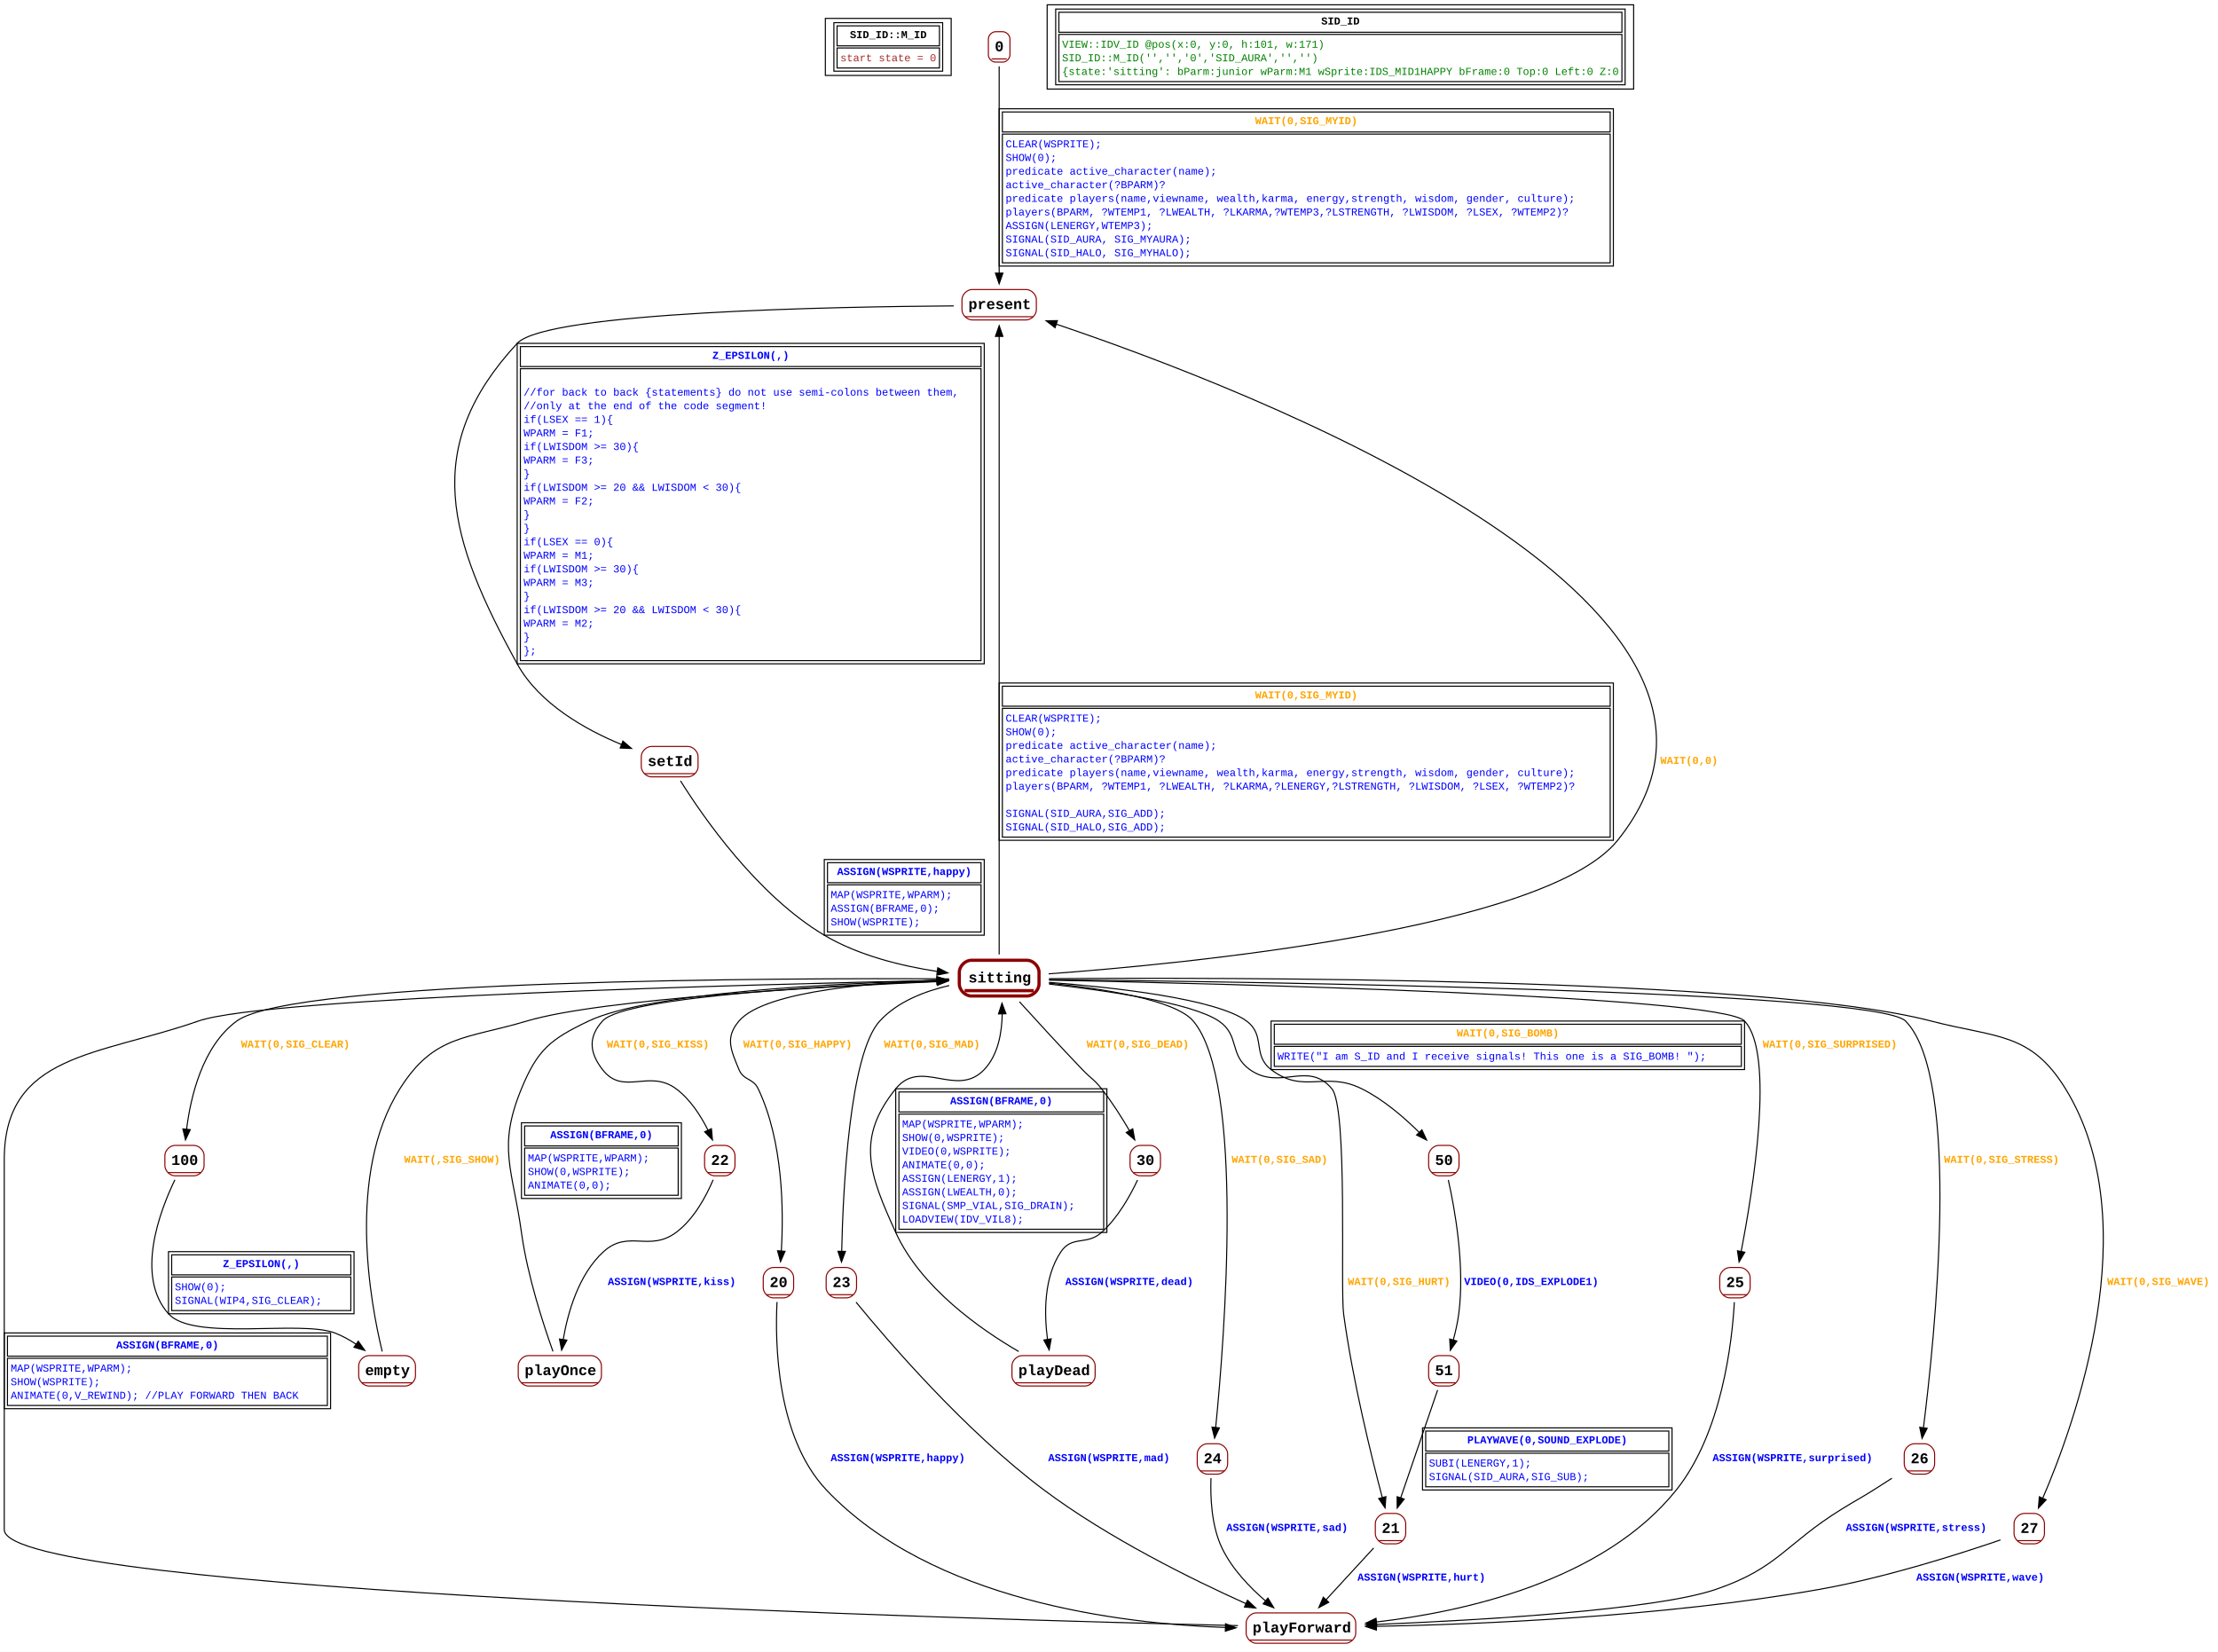
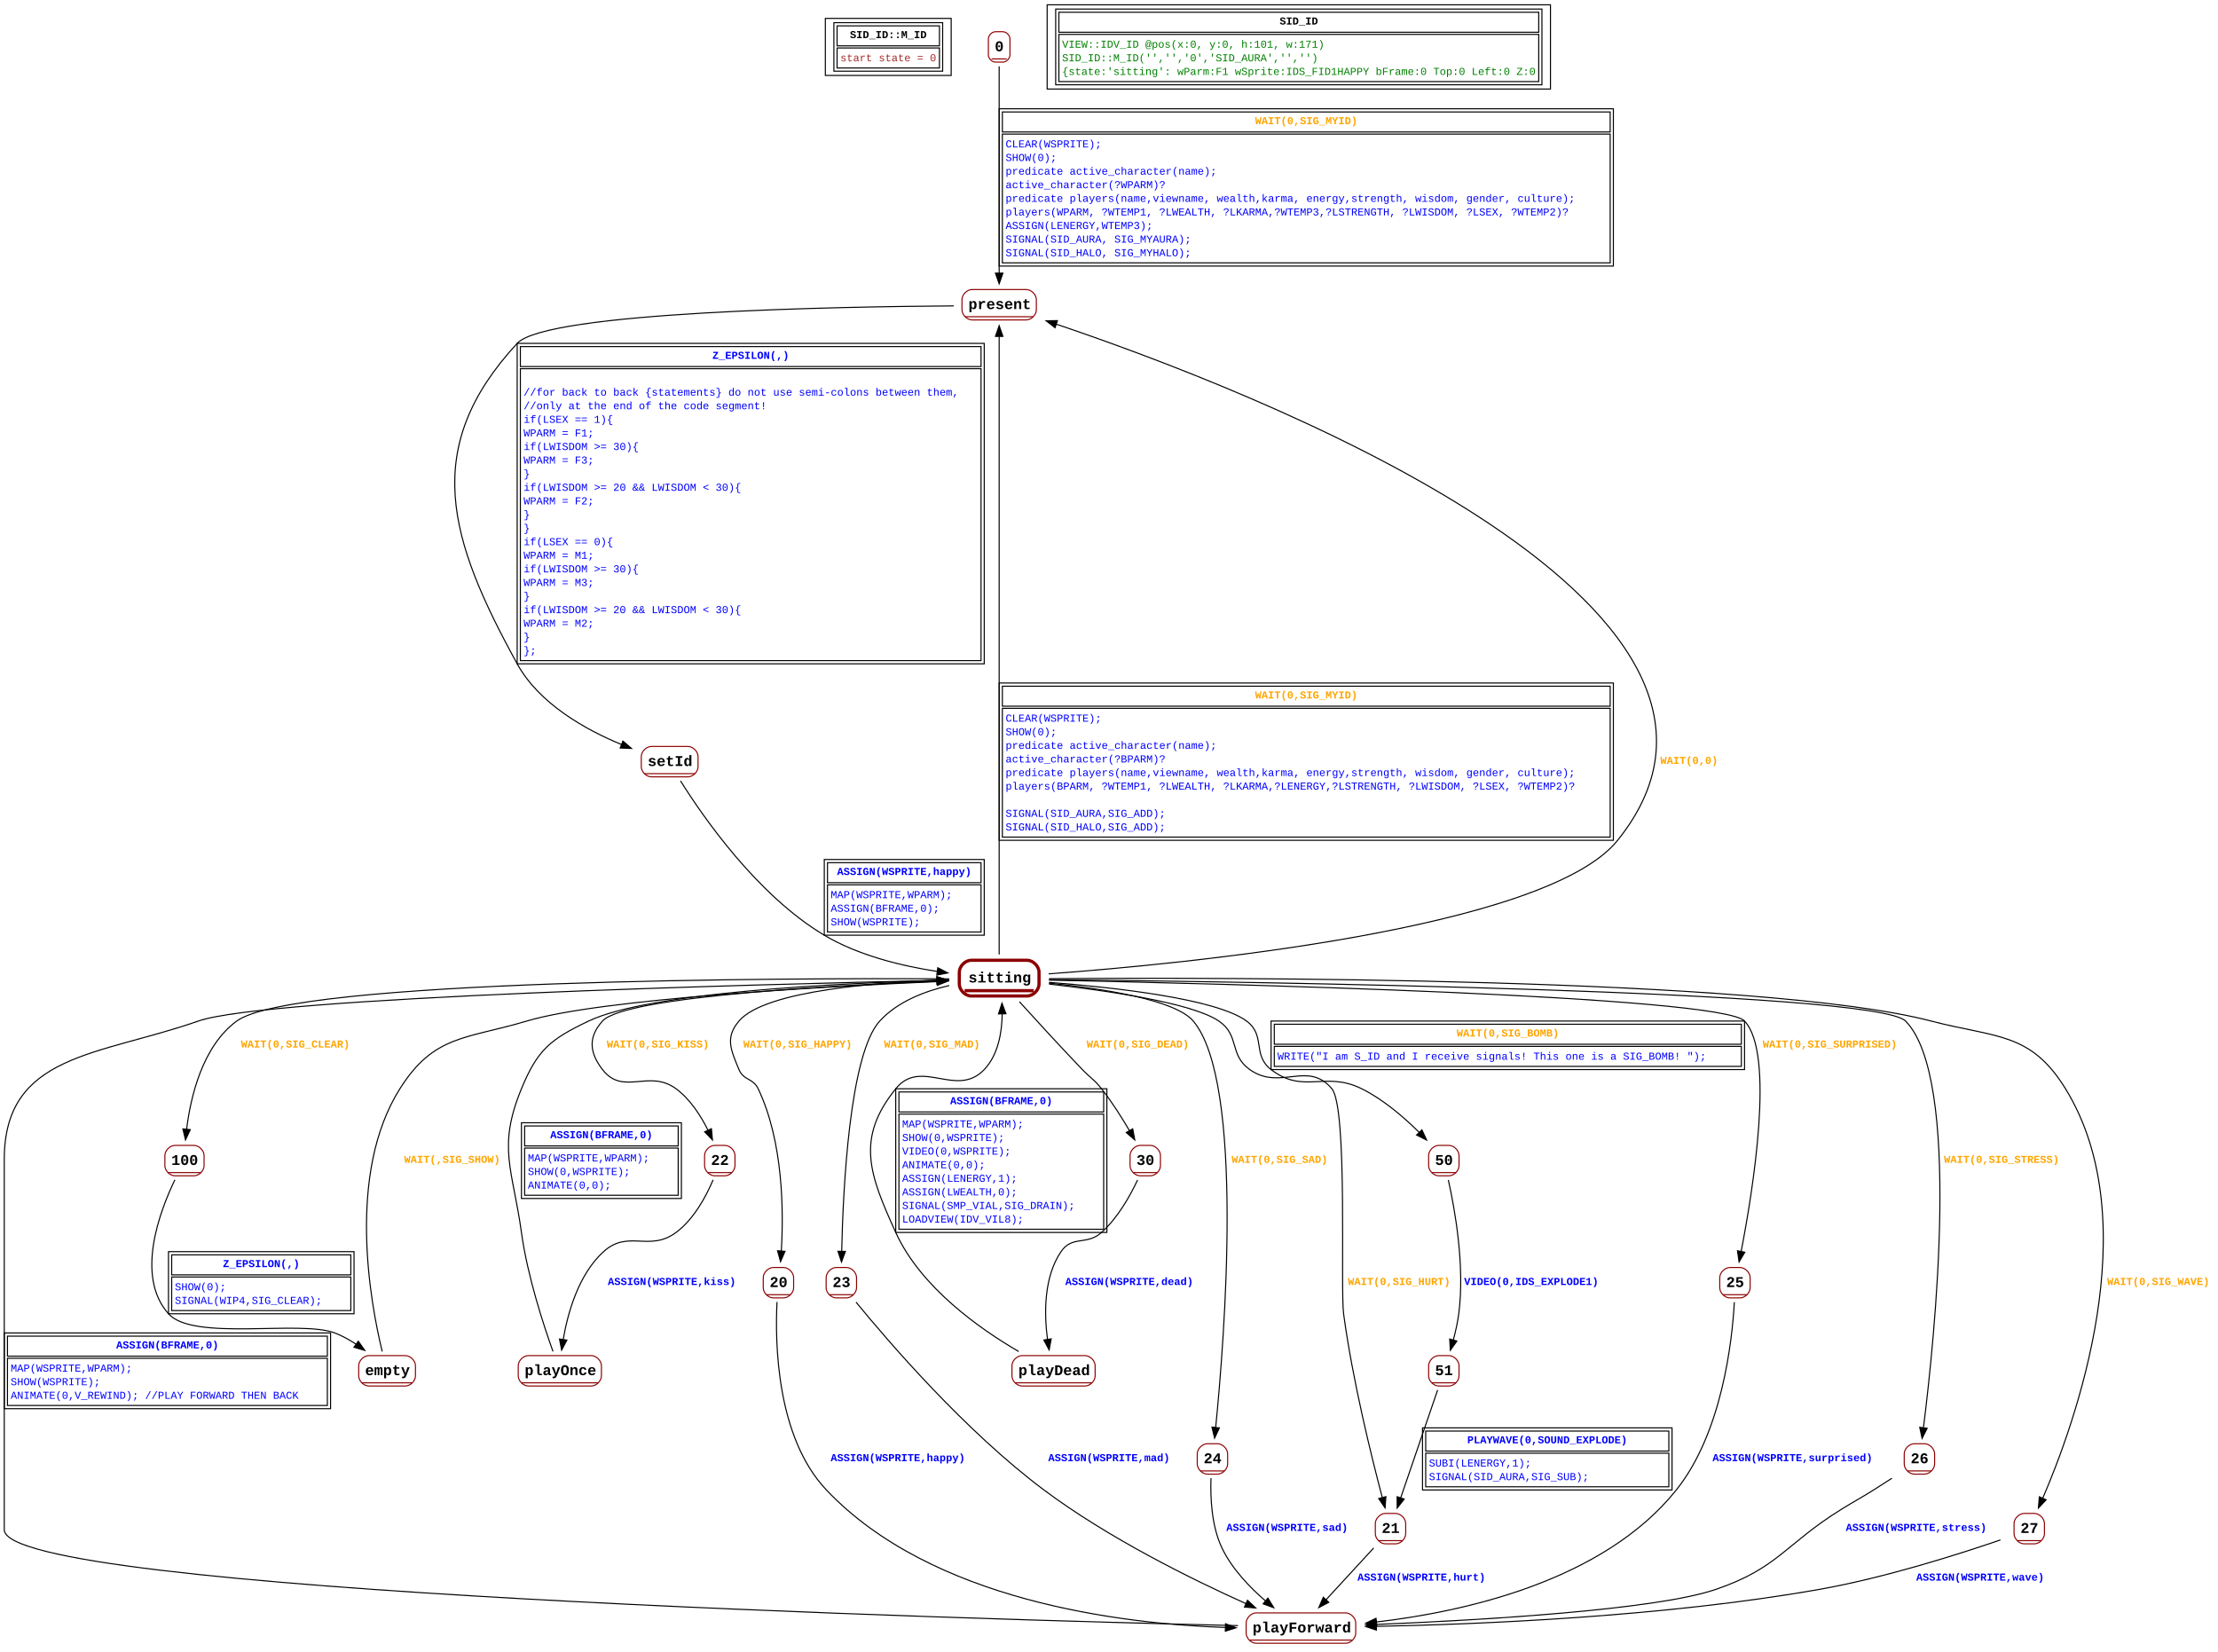
<svg xmlns="http://www.w3.org/2000/svg" width="2080pt" height="1549pt" viewBox="0.00 0.00 2080.00 1549.00">
  <g id="graph0" class="graph" transform="scale(1 1) rotate(0) translate(4 1545)">
    <polygon fill="white" stroke="none" points="-4,4 -4,-1545 2076,-1545 2076,4 -4,4" />
    <g id="node1" class="node">
      <polygon fill="none" stroke="black" points="770,-1474.25 770,-1527.75 888,-1527.75 888,-1474.25 770,-1474.25" />
      <polygon fill="none" stroke="black" points="781,-1502 781,-1520.75 877,-1520.75 877,-1502 781,-1502" />
      <text text-anchor="start" x="793" y="-1509.25" font-family="Courier New" font-weight="bold" font-size="10.00">SID_ID::M_ID</text>
      <polygon fill="none" stroke="black" points="781,-1481.25 781,-1500 877,-1500 877,-1481.25 781,-1481.25" />
      <text text-anchor="start" x="784" y="-1487.5" font-family="Courier New" font-size="10.00" fill="brown">start state = 0</text>
      <polygon fill="none" stroke="black" points="778,-1478.25 778,-1523.75 880,-1523.75 880,-1478.25 778,-1478.25" />
    </g>
    <g id="node2" class="node">
      <polyline fill="none" stroke="darkred" points="925.88,-1489.75 940.12,-1489.75" />
      <text text-anchor="start" x="928.88" y="-1496.95" font-family="Courier New" font-weight="bold" font-size="14.00">0</text>
      <path fill="none" stroke="darkred" d="M929.62,-1486.75C929.62,-1486.75 936.38,-1486.75 936.38,-1486.75 939.75,-1486.75 943.12,-1490.12 943.12,-1493.5 943.12,-1493.5 943.12,-1508.5 943.12,-1508.5 943.12,-1511.88 939.75,-1515.25 936.38,-1515.25 936.38,-1515.25 929.62,-1515.25 929.62,-1515.25 926.25,-1515.25 922.88,-1511.88 922.88,-1508.5 922.88,-1508.5 922.88,-1493.5 922.88,-1493.5 922.88,-1490.12 926.25,-1486.75 929.62,-1486.75" />
    </g>
    <g id="node3" class="node">
      <polyline fill="none" stroke="darkred" points="901.12,-1248 964.88,-1248" />
      <text text-anchor="start" x="904.12" y="-1255.2" font-family="Courier New" font-weight="bold" font-size="14.00">present</text>
      <path fill="none" stroke="darkred" d="M907.62,-1245C907.62,-1245 958.38,-1245 958.38,-1245 963.12,-1245 967.88,-1249.75 967.88,-1254.5 967.88,-1254.5 967.88,-1264 967.88,-1264 967.88,-1268.75 963.12,-1273.5 958.38,-1273.5 958.38,-1273.5 907.62,-1273.5 907.62,-1273.5 902.88,-1273.5 898.12,-1268.75 898.12,-1264 898.12,-1264 898.12,-1254.5 898.12,-1254.5 898.12,-1249.75 902.88,-1245 907.62,-1245" />
    </g>
    <g id="edge1" class="edge">
      <path fill="none" stroke="black" d="M933,-1482.76C933,-1441.89 933,-1338.82 933,-1288.61" />
      <polygon fill="black" stroke="black" points="936.5,-1288.85 933,-1278.85 929.5,-1288.85 936.5,-1288.85" />
      <polygon fill="none" stroke="black" points="936,-1421.25 936,-1440 1506,-1440 1506,-1421.25 936,-1421.25" />
      <text text-anchor="start" x="1173" y="-1428.5" font-family="Courier New" font-weight="bold" font-size="10.00" fill="orange">WAIT(0,SIG_MYID)</text>
      <polygon fill="none" stroke="black" points="936,-1298.5 936,-1419.25 1506,-1419.25 1506,-1298.5 936,-1298.5" />
      <text text-anchor="start" x="939" y="-1406.75" font-family="Courier New" font-size="10.00" fill="blue">     CLEAR(WSPRITE);</text>
      <text text-anchor="start" x="939" y="-1394" font-family="Courier New" font-size="10.00" fill="blue">     SHOW(0);</text>
      <text text-anchor="start" x="939" y="-1381.25" font-family="Courier New" font-size="10.00" fill="blue">     predicate active_character(name);</text>
-       <text text-anchor="start" x="939" y="-1368.5" font-family="Courier New" font-size="10.00" fill="blue">     active_character(?BPARM)?</text>
+       <text text-anchor="start" x="939" y="-1368.5" font-family="Courier New" font-size="10.00" fill="blue">     active_character(?WPARM)?</text>
      <text text-anchor="start" x="939" y="-1355.75" font-family="Courier New" font-size="10.00" fill="blue">     predicate players(name,viewname, wealth,karma, energy,strength, wisdom, gender, culture);</text>
-       <text text-anchor="start" x="939" y="-1343" font-family="Courier New" font-size="10.00" fill="blue">     players(BPARM, ?WTEMP1, ?LWEALTH, ?LKARMA,?WTEMP3,?LSTRENGTH, ?LWISDOM, ?LSEX, ?WTEMP2)?</text>
+       <text text-anchor="start" x="939" y="-1343" font-family="Courier New" font-size="10.00" fill="blue">     players(WPARM, ?WTEMP1, ?LWEALTH, ?LKARMA,?WTEMP3,?LSTRENGTH, ?LWISDOM, ?LSEX, ?WTEMP2)?</text>
      <text text-anchor="start" x="939" y="-1330.25" font-family="Courier New" font-size="10.00" fill="blue">     ASSIGN(LENERGY,WTEMP3);</text>
      <text text-anchor="start" x="939" y="-1317.5" font-family="Courier New" font-size="10.00" fill="blue">     SIGNAL(SID_AURA, SIG_MYAURA);</text>
      <text text-anchor="start" x="939" y="-1304.75" font-family="Courier New" font-size="10.00" fill="blue">     SIGNAL(SID_HALO, SIG_MYHALO);</text>
      <polygon fill="none" stroke="black" points="933,-1295.5 933,-1443 1509,-1443 1509,-1295.5 933,-1295.5" />
    </g>
    <g id="node21" class="node">
      <polyline fill="none" stroke="darkred" points="600.38,-819.5 647.62,-819.5" />
      <text text-anchor="start" x="603.38" y="-826.7" font-family="Courier New" font-weight="bold" font-size="14.00">setId</text>
      <path fill="none" stroke="darkred" d="M606.88,-816.5C606.88,-816.5 641.12,-816.5 641.12,-816.5 645.88,-816.5 650.62,-821.25 650.62,-826 650.62,-826 650.62,-835.5 650.62,-835.5 650.62,-840.25 645.88,-845 641.12,-845 641.12,-845 606.88,-845 606.88,-845 602.12,-845 597.38,-840.25 597.38,-835.5 597.38,-835.5 597.38,-826 597.38,-826 597.38,-821.25 602.12,-816.5 606.88,-816.5" />
    </g>
    <g id="edge18" class="edge">
      <path fill="none" stroke="black" d="M890.38,-1258.14C783.09,-1257.43 508.46,-1252.68 481,-1223 390.31,-1124.96 416.66,-1039.54 481,-922.5 501.71,-884.83 545.39,-860.59 579.06,-846.73" />
      <polygon fill="black" stroke="black" points="580.16,-850.06 588.19,-843.14 577.6,-843.54 580.16,-850.06" />
      <polygon fill="none" stroke="black" points="484,-1201.25 484,-1220 916,-1220 916,-1201.25 484,-1201.25" />
      <text text-anchor="start" x="664" y="-1208.5" font-family="Courier New" font-weight="bold" font-size="10.00" fill="blue">Z_EPSILON(,)</text>
      <polygon fill="none" stroke="black" points="484,-925.5 484,-1199.25 916,-1199.25 916,-925.5 484,-925.5" />
      <text text-anchor="start" x="487" y="-1186.75" font-family="Courier New" font-size="10.00" fill="blue">       </text>
      <text text-anchor="start" x="487" y="-1174" font-family="Courier New" font-size="10.00" fill="blue">  //for back to back {statements} do not use semi-colons between them, </text>
      <text text-anchor="start" x="487" y="-1161.25" font-family="Courier New" font-size="10.00" fill="blue">  //only at the end of the code segment!</text>
      <text text-anchor="start" x="487" y="-1148.5" font-family="Courier New" font-size="10.00" fill="blue">  if(LSEX == 1){</text>
      <text text-anchor="start" x="487" y="-1135.75" font-family="Courier New" font-size="10.00" fill="blue">    WPARM = F1;</text>
      <text text-anchor="start" x="487" y="-1123" font-family="Courier New" font-size="10.00" fill="blue">     if(LWISDOM &gt;= 30){</text>
      <text text-anchor="start" x="487" y="-1110.25" font-family="Courier New" font-size="10.00" fill="blue">       WPARM = F3;</text>
      <text text-anchor="start" x="487" y="-1097.5" font-family="Courier New" font-size="10.00" fill="blue">    }</text>
      <text text-anchor="start" x="487" y="-1084.75" font-family="Courier New" font-size="10.00" fill="blue">     if(LWISDOM &gt;= 20 &amp;&amp; LWISDOM &lt; 30){</text>
      <text text-anchor="start" x="487" y="-1072" font-family="Courier New" font-size="10.00" fill="blue">       WPARM = F2;</text>
      <text text-anchor="start" x="487" y="-1059.25" font-family="Courier New" font-size="10.00" fill="blue">    }</text>
      <text text-anchor="start" x="487" y="-1046.5" font-family="Courier New" font-size="10.00" fill="blue">  }</text>
      <text text-anchor="start" x="487" y="-1033.75" font-family="Courier New" font-size="10.00" fill="blue">  if(LSEX == 0){</text>
      <text text-anchor="start" x="487" y="-1021" font-family="Courier New" font-size="10.00" fill="blue">    WPARM = M1;</text>
      <text text-anchor="start" x="487" y="-1008.25" font-family="Courier New" font-size="10.00" fill="blue">      if(LWISDOM &gt;= 30){</text>
      <text text-anchor="start" x="487" y="-995.5" font-family="Courier New" font-size="10.00" fill="blue">       WPARM = M3;</text>
      <text text-anchor="start" x="487" y="-982.75" font-family="Courier New" font-size="10.00" fill="blue">    }</text>
      <text text-anchor="start" x="487" y="-970" font-family="Courier New" font-size="10.00" fill="blue">    if(LWISDOM &gt;= 20 &amp;&amp; LWISDOM &lt; 30){</text>
      <text text-anchor="start" x="487" y="-957.25" font-family="Courier New" font-size="10.00" fill="blue">        WPARM = M2;</text>
      <text text-anchor="start" x="487" y="-944.5" font-family="Courier New" font-size="10.00" fill="blue">    }</text>
      <text text-anchor="start" x="487" y="-931.75" font-family="Courier New" font-size="10.00" fill="blue">  }; </text>
      <polygon fill="none" stroke="black" points="481,-922.5 481,-1223 919,-1223 919,-922.5 481,-922.5" />
    </g>
    <g id="node4" class="node">
      <polyline fill="none" stroke="darkred" points="153.62,-445.38 184.38,-445.38" />
      <text text-anchor="start" x="156.62" y="-452.57" font-family="Courier New" font-weight="bold" font-size="14.00">100</text>
      <path fill="none" stroke="darkred" d="M160.12,-442.38C160.12,-442.38 177.88,-442.38 177.88,-442.38 182.62,-442.38 187.38,-447.12 187.38,-451.88 187.38,-451.88 187.38,-461.38 187.38,-461.38 187.38,-466.12 182.62,-470.88 177.88,-470.88 177.88,-470.88 160.12,-470.88 160.12,-470.88 155.38,-470.88 150.62,-466.12 150.62,-461.38 150.62,-461.38 150.62,-451.88 150.62,-451.88 150.62,-447.12 155.38,-442.38 160.12,-442.38" />
    </g>
    <g id="node5" class="node">
      <polyline fill="none" stroke="darkred" points="335.38,-248.25 382.62,-248.25" />
      <text text-anchor="start" x="338.38" y="-255.45" font-family="Courier New" font-weight="bold" font-size="14.00">empty</text>
      <path fill="none" stroke="darkred" d="M341.88,-245.25C341.88,-245.25 376.12,-245.25 376.12,-245.25 380.88,-245.25 385.62,-250 385.62,-254.75 385.62,-254.75 385.62,-264.25 385.62,-264.25 385.62,-269 380.88,-273.75 376.12,-273.75 376.12,-273.75 341.88,-273.75 341.88,-273.75 337.12,-273.75 332.38,-269 332.38,-264.25 332.38,-264.25 332.38,-254.75 332.38,-254.75 332.38,-250 337.12,-245.25 341.88,-245.25" />
    </g>
    <g id="edge2" class="edge">
      <path fill="none" stroke="black" d="M160.02,-438.65C145.79,-409.13 122.69,-348.13 154,-313 177.22,-286.95 277.39,-307.43 310,-295 316.89,-292.37 323.72,-288.56 330,-284.41" />
      <polygon fill="black" stroke="black" points="331.99,-287.29 338.1,-278.63 327.93,-281.59 331.99,-287.29" />
      <polygon fill="none" stroke="black" points="157,-349.5 157,-368.25 325,-368.25 325,-349.5 157,-349.5" />
      <text text-anchor="start" x="205" y="-356.75" font-family="Courier New" font-weight="bold" font-size="10.00" fill="blue">Z_EPSILON(,)</text>
      <polygon fill="none" stroke="black" points="157,-316 157,-347.5 325,-347.5 325,-316 157,-316" />
      <text text-anchor="start" x="160" y="-335" font-family="Courier New" font-size="10.00" fill="blue">    SHOW(0);</text>
      <text text-anchor="start" x="160" y="-322.25" font-family="Courier New" font-size="10.00" fill="blue">    SIGNAL(WIP4,SIG_CLEAR);</text>
      <polygon fill="none" stroke="black" points="154,-313 154,-371.25 328,-371.25 328,-313 154,-313" />
    </g>
    <g id="node20" class="node">
      <polyline fill="none" stroke="darkred" stroke-width="3" points="900.62,-616 965.38,-616" />
      <text text-anchor="start" x="904.12" y="-623.7" font-family="Courier New" font-weight="bold" font-size="14.00">sitting</text>
      <path fill="none" stroke="darkred" stroke-width="3" d="M906.79,-611C906.79,-611 959.21,-611 959.21,-611 964.79,-611 970.38,-616.58 970.38,-622.17 970.38,-622.17 970.38,-633.33 970.38,-633.33 970.38,-638.92 964.79,-644.5 959.21,-644.5 959.21,-644.5 906.79,-644.5 906.79,-644.5 901.21,-644.5 895.62,-638.92 895.62,-633.33 895.62,-633.33 895.62,-622.17 895.62,-622.17 895.62,-616.58 901.21,-611 906.79,-611" />
    </g>
    <g id="edge14" class="edge">
      <path fill="none" stroke="black" d="M354.43,-277.6C343.56,-322.22 320.65,-444.23 371,-524 403,-574.69 432.54,-570.4 490,-587.5 560.54,-608.5 771.72,-619.99 874.93,-624.49" />
      <polygon fill="black" stroke="black" points="874.71,-627.98 884.86,-624.91 875.01,-620.99 874.71,-627.98" />
      <text text-anchor="start" x="375" y="-454.5" font-family="Courier New" font-weight="bold" font-size="10.00" fill="orange">WAIT(,SIG_SHOW)</text>
    </g>
    <g id="node6" class="node">
      <polyline fill="none" stroke="darkred" points="714.75,-330.88 737.25,-330.88" />
      <text text-anchor="start" x="717.75" y="-338.07" font-family="Courier New" font-weight="bold" font-size="14.00">20</text>
      <path fill="none" stroke="darkred" d="M721.25,-327.88C721.25,-327.88 730.75,-327.88 730.75,-327.88 735.5,-327.88 740.25,-332.62 740.25,-337.38 740.25,-337.38 740.25,-346.88 740.25,-346.88 740.25,-351.62 735.5,-356.38 730.75,-356.38 730.75,-356.38 721.25,-356.38 721.25,-356.38 716.5,-356.38 711.75,-351.62 711.75,-346.88 711.75,-346.88 711.75,-337.38 711.75,-337.38 711.75,-332.62 716.5,-327.88 721.25,-327.88" />
    </g>
    <g id="node7" class="node">
      <polyline fill="none" stroke="darkred" points="1167.62,-7 1264.38,-7" />
      <text text-anchor="start" x="1170.62" y="-14.2" font-family="Courier New" font-weight="bold" font-size="14.00">playForward</text>
      <path fill="none" stroke="darkred" d="M1174.12,-4C1174.12,-4 1257.88,-4 1257.88,-4 1262.62,-4 1267.38,-8.75 1267.38,-13.5 1267.38,-13.5 1267.38,-23 1267.38,-23 1267.38,-27.75 1262.62,-32.5 1257.88,-32.5 1257.88,-32.5 1174.12,-32.5 1174.12,-32.5 1169.38,-32.5 1164.62,-27.75 1164.62,-23 1164.62,-23 1164.62,-13.5 1164.62,-13.5 1164.62,-8.75 1169.38,-4 1174.12,-4" />
    </g>
    <g id="edge3" class="edge">
      <path fill="none" stroke="black" d="M724.68,-324.04C722.79,-286.77 723.81,-197.53 771,-147.75 869.72,-43.63 1047.02,-22.22 1145.39,-18.81" />
      <polygon fill="black" stroke="black" points="1145.28,-22.32 1155.18,-18.53 1145.08,-15.32 1145.28,-22.32" />
      <text text-anchor="start" x="775" y="-174.75" font-family="Courier New" font-weight="bold" font-size="10.00" fill="blue">ASSIGN(WSPRITE,happy)</text>
    </g>
    <g id="edge16" class="edge">
      <path fill="none" stroke="black" d="M1156.94,-20.55C913.42,-26.3 0,-51.79 0,-110.5 0,-457.62 0,-457.62 0,-457.62 0,-557 88.18,-554.74 182,-587.5 246.66,-610.08 709.9,-622.02 874.86,-625.58" />
      <polygon fill="black" stroke="black" points="874.62,-629.08 884.7,-625.79 874.77,-622.08 874.62,-629.08" />
      <polygon fill="none" stroke="black" points="3,-273.25 3,-292 303,-292 303,-273.25 3,-273.25" />
      <text text-anchor="start" x="105" y="-280.5" font-family="Courier New" font-weight="bold" font-size="10.00" fill="blue">ASSIGN(BFRAME,0)</text>
      <polygon fill="none" stroke="black" points="3,-227 3,-271.25 303,-271.25 303,-227 3,-227" />
      <text text-anchor="start" x="6" y="-258.75" font-family="Courier New" font-size="10.00" fill="blue">    MAP(WSPRITE,WPARM);</text>
      <text text-anchor="start" x="6" y="-246" font-family="Courier New" font-size="10.00" fill="blue">    SHOW(WSPRITE);</text>
      <text text-anchor="start" x="6" y="-233.25" font-family="Courier New" font-size="10.00" fill="blue">    ANIMATE(0,V_REWIND); //PLAY FORWARD THEN BACK</text>
      <polygon fill="none" stroke="black" points="0,-224 0,-295 306,-295 306,-224 0,-224" />
    </g>
    <g id="node8" class="node">
      <polyline fill="none" stroke="darkred" points="1288.75,-100.25 1311.25,-100.25" />
      <text text-anchor="start" x="1291.75" y="-107.45" font-family="Courier New" font-weight="bold" font-size="14.00">21</text>
      <path fill="none" stroke="darkred" d="M1295.25,-97.25C1295.25,-97.25 1304.75,-97.25 1304.75,-97.25 1309.5,-97.25 1314.25,-102 1314.25,-106.75 1314.25,-106.75 1314.25,-116.25 1314.25,-116.25 1314.25,-121 1309.5,-125.75 1304.75,-125.75 1304.75,-125.75 1295.25,-125.75 1295.25,-125.75 1290.5,-125.75 1285.75,-121 1285.75,-116.25 1285.75,-116.25 1285.75,-106.75 1285.75,-106.75 1285.75,-102 1290.5,-97.25 1295.25,-97.25" />
    </g>
    <g id="edge4" class="edge">
      <path fill="none" stroke="black" d="M1284.2,-93.34C1271.53,-79.57 1253.56,-60.05 1239.25,-44.5" />
      <polygon fill="black" stroke="black" points="1242.1,-42.44 1232.75,-37.45 1236.95,-47.18 1242.1,-42.44" />
      <text text-anchor="start" x="1269" y="-62.75" font-family="Courier New" font-weight="bold" font-size="10.00" fill="blue">ASSIGN(WSPRITE,hurt)</text>
    </g>
    <g id="node9" class="node">
      <polyline fill="none" stroke="darkred" points="659.75,-445.38 682.25,-445.38" />
      <text text-anchor="start" x="662.75" y="-452.57" font-family="Courier New" font-weight="bold" font-size="14.00">22</text>
      <path fill="none" stroke="darkred" d="M666.25,-442.38C666.25,-442.38 675.75,-442.38 675.75,-442.38 680.5,-442.38 685.25,-447.12 685.25,-451.88 685.25,-451.88 685.25,-461.38 685.25,-461.38 685.25,-466.12 680.5,-470.88 675.75,-470.88 675.75,-470.88 666.25,-470.88 666.25,-470.88 661.5,-470.88 656.75,-466.12 656.75,-461.38 656.75,-461.38 656.75,-451.88 656.75,-451.88 656.75,-447.12 661.5,-442.38 666.25,-442.38" />
    </g>
    <g id="node10" class="node">
      <polyline fill="none" stroke="darkred" points="485,-248.25 557,-248.25" />
      <text text-anchor="start" x="488" y="-255.45" font-family="Courier New" font-weight="bold" font-size="14.00">playOnce</text>
      <path fill="none" stroke="darkred" d="M491.5,-245.25C491.5,-245.25 550.5,-245.25 550.5,-245.25 555.25,-245.25 560,-250 560,-254.75 560,-254.75 560,-264.25 560,-264.25 560,-269 555.25,-273.75 550.5,-273.75 550.5,-273.75 491.5,-273.75 491.5,-273.75 486.75,-273.75 482,-269 482,-264.25 482,-264.25 482,-254.75 482,-254.75 482,-250 486.75,-245.25 491.5,-245.25" />
    </g>
    <g id="edge5" class="edge">
      <path fill="none" stroke="black" d="M664.76,-438.62C658.34,-423.45 646.86,-401.76 630,-389.25 604.89,-370.63 585.14,-392.27 562,-371.25 538.53,-349.92 528.45,-313.93 524.15,-288.79" />
      <polygon fill="black" stroke="black" points="527.62,-288.3 522.69,-278.92 520.69,-289.33 527.62,-288.3" />
      <text text-anchor="start" x="566" y="-340" font-family="Courier New" font-weight="bold" font-size="10.00" fill="blue">ASSIGN(WSPRITE,kiss)</text>
    </g>
    <g id="edge17" class="edge">
      <path fill="none" stroke="black" d="M514.57,-277.67C505.83,-302.06 490.61,-348.32 485,-389.25 476.86,-448.58 462.19,-468.62 485,-524 500.14,-560.76 512.12,-570.37 548,-587.5 604.33,-614.39 781.7,-622.93 874.74,-625.58" />
      <polygon fill="black" stroke="black" points="874.59,-629.08 884.68,-625.85 874.78,-622.08 874.59,-629.08" />
      <polygon fill="none" stroke="black" points="488,-470.38 488,-489.12 632,-489.12 632,-470.38 488,-470.38" />
      <text text-anchor="start" x="512" y="-477.62" font-family="Courier New" font-weight="bold" font-size="10.00" fill="blue">ASSIGN(BFRAME,0)</text>
      <polygon fill="none" stroke="black" points="488,-424.12 488,-468.38 632,-468.38 632,-424.12 488,-424.12" />
      <text text-anchor="start" x="491" y="-455.88" font-family="Courier New" font-size="10.00" fill="blue">    MAP(WSPRITE,WPARM);</text>
      <text text-anchor="start" x="491" y="-443.12" font-family="Courier New" font-size="10.00" fill="blue">    SHOW(0,WSPRITE);</text>
      <text text-anchor="start" x="491" y="-430.38" font-family="Courier New" font-size="10.00" fill="blue">    ANIMATE(0,0);</text>
      <polygon fill="none" stroke="black" points="485,-421.12 485,-492.12 635,-492.12 635,-421.12 485,-421.12" />
    </g>
    <g id="node11" class="node">
      <polyline fill="none" stroke="darkred" points="773.75,-330.88 796.25,-330.88" />
      <text text-anchor="start" x="776.75" y="-338.07" font-family="Courier New" font-weight="bold" font-size="14.00">23</text>
      <path fill="none" stroke="darkred" d="M780.25,-327.88C780.25,-327.88 789.75,-327.88 789.75,-327.88 794.5,-327.88 799.25,-332.62 799.25,-337.38 799.25,-337.38 799.25,-346.88 799.25,-346.88 799.25,-351.62 794.5,-356.38 789.75,-356.38 789.75,-356.38 780.25,-356.38 780.25,-356.38 775.5,-356.38 770.75,-351.62 770.75,-346.88 770.75,-346.88 770.75,-337.38 770.75,-337.38 770.75,-332.62 775.5,-327.88 780.25,-327.88" />
    </g>
    <g id="edge6" class="edge">
      <path fill="none" stroke="black" d="M798.79,-323.89C828.26,-287.85 900.74,-203.27 975,-147.75 1035.45,-102.55 1113.9,-63.88 1164.6,-41.09" />
      <polygon fill="black" stroke="black" points="1165.88,-44.35 1173.59,-37.09 1163.03,-37.96 1165.88,-44.35" />
      <text text-anchor="start" x="979" y="-174.75" font-family="Courier New" font-weight="bold" font-size="10.00" fill="blue">ASSIGN(WSPRITE,mad)</text>
    </g>
    <g id="node12" class="node">
      <polyline fill="none" stroke="darkred" points="1121.75,-165.62 1144.25,-165.62" />
      <text text-anchor="start" x="1124.75" y="-172.82" font-family="Courier New" font-weight="bold" font-size="14.00">24</text>
      <path fill="none" stroke="darkred" d="M1128.25,-162.62C1128.25,-162.62 1137.75,-162.62 1137.75,-162.62 1142.5,-162.62 1147.25,-167.38 1147.25,-172.12 1147.25,-172.12 1147.25,-181.62 1147.25,-181.62 1147.25,-186.38 1142.5,-191.12 1137.75,-191.12 1137.75,-191.12 1128.25,-191.12 1128.25,-191.12 1123.5,-191.12 1118.75,-186.38 1118.75,-181.62 1118.75,-181.62 1118.75,-172.12 1118.75,-172.12 1118.75,-167.38 1123.5,-162.62 1128.25,-162.62" />
    </g>
    <g id="edge7" class="edge">
      <path fill="none" stroke="black" d="M1131.65,-158.84C1130.99,-141.48 1131.96,-114.2 1142,-93.25 1151.32,-73.8 1167.91,-56.48 1183.02,-43.49" />
      <polygon fill="black" stroke="black" points="1185.02,-46.38 1190.51,-37.33 1180.57,-40.98 1185.02,-46.38" />
      <text text-anchor="start" x="1146" y="-109.38" font-family="Courier New" font-weight="bold" font-size="10.00" fill="blue">ASSIGN(WSPRITE,sad)</text>
    </g>
    <g id="node13" class="node">
      <polyline fill="none" stroke="darkred" points="1611.75,-330.88 1634.25,-330.88" />
      <text text-anchor="start" x="1614.75" y="-338.07" font-family="Courier New" font-weight="bold" font-size="14.00">25</text>
      <path fill="none" stroke="darkred" d="M1618.25,-327.88C1618.25,-327.88 1627.75,-327.88 1627.75,-327.88 1632.5,-327.88 1637.25,-332.62 1637.25,-337.38 1637.25,-337.38 1637.25,-346.88 1637.25,-346.88 1637.25,-351.62 1632.5,-356.38 1627.75,-356.38 1627.75,-356.38 1618.25,-356.38 1618.25,-356.38 1613.5,-356.38 1608.75,-351.62 1608.75,-346.88 1608.75,-346.88 1608.75,-337.38 1608.75,-337.38 1608.75,-332.62 1613.5,-327.88 1618.25,-327.88" />
    </g>
    <g id="edge8" class="edge">
      <path fill="none" stroke="black" d="M1622.44,-323.88C1620.41,-287.45 1611.04,-201.6 1568,-147.75 1499.33,-61.84 1367.86,-33.36 1286.47,-23.92" />
      <polygon fill="black" stroke="black" points="1287.16,-20.48 1276.84,-22.88 1286.4,-27.43 1287.16,-20.48" />
      <text text-anchor="start" x="1602" y="-174.75" font-family="Courier New" font-weight="bold" font-size="10.00" fill="blue">ASSIGN(WSPRITE,surprised)</text>
    </g>
    <g id="node14" class="node">
      <polyline fill="none" stroke="darkred" points="1784.75,-165.62 1807.25,-165.62" />
      <text text-anchor="start" x="1787.75" y="-172.82" font-family="Courier New" font-weight="bold" font-size="14.00">26</text>
      <path fill="none" stroke="darkred" d="M1791.25,-162.62C1791.25,-162.62 1800.75,-162.62 1800.75,-162.62 1805.5,-162.62 1810.25,-167.38 1810.25,-172.12 1810.25,-172.12 1810.25,-181.62 1810.25,-181.62 1810.25,-186.38 1805.5,-191.12 1800.75,-191.12 1800.75,-191.12 1791.25,-191.12 1791.25,-191.12 1786.5,-191.12 1781.75,-186.38 1781.75,-181.62 1781.75,-181.62 1781.75,-172.12 1781.75,-172.12 1781.75,-167.38 1786.5,-162.62 1791.25,-162.62" />
    </g>
    <g id="edge9" class="edge">
      <path fill="none" stroke="black" d="M1770.18,-158.76C1764.55,-155.08 1758.59,-151.26 1753,-147.75 1739.82,-139.49 1736.22,-137.93 1723,-129.75 1670.1,-97.02 1663.86,-74.6 1605,-54.5 1547.88,-35 1382.1,-25.57 1286.4,-21.64" />
      <polygon fill="black" stroke="black" points="1286.74,-18.15 1276.6,-21.25 1286.46,-25.15 1286.74,-18.15" />
      <text text-anchor="start" x="1727" y="-109.38" font-family="Courier New" font-weight="bold" font-size="10.00" fill="blue">ASSIGN(WSPRITE,stress)</text>
    </g>
    <g id="node15" class="node">
      <polyline fill="none" stroke="darkred" points="1887.75,-100.25 1910.25,-100.25" />
      <text text-anchor="start" x="1890.75" y="-107.45" font-family="Courier New" font-weight="bold" font-size="14.00">27</text>
      <path fill="none" stroke="darkred" d="M1894.25,-97.25C1894.25,-97.25 1903.75,-97.25 1903.75,-97.25 1908.5,-97.25 1913.25,-102 1913.25,-106.75 1913.25,-106.75 1913.25,-116.25 1913.25,-116.25 1913.25,-121 1908.5,-125.75 1903.75,-125.75 1903.75,-125.75 1894.25,-125.75 1894.25,-125.75 1889.5,-125.75 1884.75,-121 1884.75,-116.25 1884.75,-116.25 1884.75,-106.75 1884.75,-106.75 1884.75,-102 1889.5,-97.25 1894.25,-97.25" />
    </g>
    <g id="edge10" class="edge">
      <path fill="none" stroke="black" d="M1872,-100.92C1834.43,-88.02 1763.98,-65.44 1702,-54.5 1555.85,-28.71 1381.77,-21.71 1286.68,-19.86" />
      <polygon fill="black" stroke="black" points="1286.78,-16.36 1276.72,-19.68 1286.65,-23.36 1286.78,-16.36" />
      <text text-anchor="start" x="1793" y="-62.75" font-family="Courier New" font-weight="bold" font-size="10.00" fill="blue">ASSIGN(WSPRITE,wave)</text>
    </g>
    <g id="node16" class="node">
      <polyline fill="none" stroke="darkred" points="1058.75,-445.38 1081.25,-445.38" />
      <text text-anchor="start" x="1061.75" y="-452.57" font-family="Courier New" font-weight="bold" font-size="14.00">30</text>
      <path fill="none" stroke="darkred" d="M1065.25,-442.38C1065.25,-442.38 1074.75,-442.38 1074.75,-442.38 1079.5,-442.38 1084.25,-447.12 1084.25,-451.88 1084.25,-451.88 1084.25,-461.38 1084.25,-461.38 1084.25,-466.12 1079.5,-470.88 1074.75,-470.88 1074.75,-470.88 1065.25,-470.88 1065.25,-470.88 1060.5,-470.88 1055.75,-466.12 1055.75,-461.38 1055.75,-461.38 1055.75,-451.88 1055.75,-451.88 1055.75,-447.12 1060.5,-442.38 1065.25,-442.38" />
    </g>
    <g id="node17" class="node">
      <polyline fill="none" stroke="darkred" points="948,-248.25 1020,-248.25" />
      <text text-anchor="start" x="951" y="-255.45" font-family="Courier New" font-weight="bold" font-size="14.00">playDead</text>
      <path fill="none" stroke="darkred" d="M954.5,-245.25C954.5,-245.25 1013.5,-245.25 1013.5,-245.25 1018.25,-245.25 1023,-250 1023,-254.75 1023,-254.75 1023,-264.25 1023,-264.25 1023,-269 1018.25,-273.75 1013.5,-273.75 1013.5,-273.75 954.5,-273.75 954.5,-273.75 949.75,-273.75 945,-269 945,-264.25 945,-264.25 945,-254.75 945,-254.75 945,-250 949.75,-245.25 954.5,-245.25" />
    </g>
    <g id="edge11" class="edge">
      <path fill="none" stroke="black" d="M1062.79,-438.46C1055.92,-423.8 1044.34,-402.98 1029,-389.25 1015.07,-376.79 1001.49,-386.72 991,-371.25 974.63,-347.1 975.18,-312.78 978.35,-288.76" />
      <polygon fill="black" stroke="black" points="981.78,-289.49 979.89,-279.06 974.87,-288.39 981.78,-289.49" />
      <text text-anchor="start" x="995" y="-340" font-family="Courier New" font-weight="bold" font-size="10.00" fill="blue">ASSIGN(WSPRITE,dead)</text>
    </g>
    <g id="edge15" class="edge">
      <path fill="none" stroke="black" d="M951.32,-277.6C915.37,-298.47 859.58,-337.49 836,-389.25 811.17,-443.75 798.41,-477.38 836,-524 859.69,-553.38 892.98,-514.65 919,-542 932.09,-555.76 935.62,-576.81 935.86,-594.48" />
      <polygon fill="black" stroke="black" points="932.37,-594.18 935.64,-604.26 939.37,-594.34 932.37,-594.18" />
      <polygon fill="none" stroke="black" points="839,-502.25 839,-521 1031,-521 1031,-502.25 839,-502.25" />
      <text text-anchor="start" x="887" y="-509.5" font-family="Courier New" font-weight="bold" font-size="10.00" fill="blue">ASSIGN(BFRAME,0)</text>
      <polygon fill="none" stroke="black" points="839,-392.25 839,-500.25 1031,-500.25 1031,-392.25 839,-392.25" />
      <text text-anchor="start" x="842" y="-487.75" font-family="Courier New" font-size="10.00" fill="blue">    MAP(WSPRITE,WPARM);</text>
      <text text-anchor="start" x="842" y="-475" font-family="Courier New" font-size="10.00" fill="blue">    SHOW(0,WSPRITE);</text>
      <text text-anchor="start" x="842" y="-462.25" font-family="Courier New" font-size="10.00" fill="blue">    VIDEO(0,WSPRITE);</text>
      <text text-anchor="start" x="842" y="-449.5" font-family="Courier New" font-size="10.00" fill="blue">    ANIMATE(0,0);</text>
      <text text-anchor="start" x="842" y="-436.75" font-family="Courier New" font-size="10.00" fill="blue">    ASSIGN(LENERGY,1);</text>
      <text text-anchor="start" x="842" y="-424" font-family="Courier New" font-size="10.00" fill="blue">    ASSIGN(LWEALTH,0);</text>
      <text text-anchor="start" x="842" y="-411.25" font-family="Courier New" font-size="10.00" fill="blue">    SIGNAL(SMP_VIAL,SIG_DRAIN);</text>
      <text text-anchor="start" x="842" y="-398.5" font-family="Courier New" font-size="10.00" fill="blue">    LOADVIEW(IDV_VIL8);</text>
      <polygon fill="none" stroke="black" points="836,-389.25 836,-524 1034,-524 1034,-389.25 836,-389.25" />
    </g>
    <g id="node18" class="node">
      <polyline fill="none" stroke="darkred" points="1338.75,-445.38 1361.25,-445.38" />
      <text text-anchor="start" x="1341.75" y="-452.57" font-family="Courier New" font-weight="bold" font-size="14.00">50</text>
      <path fill="none" stroke="darkred" d="M1345.25,-442.38C1345.25,-442.38 1354.75,-442.38 1354.75,-442.38 1359.5,-442.38 1364.25,-447.12 1364.25,-451.88 1364.25,-451.88 1364.25,-461.38 1364.25,-461.38 1364.25,-466.12 1359.5,-470.88 1354.75,-470.88 1354.75,-470.88 1345.25,-470.88 1345.25,-470.88 1340.5,-470.88 1335.75,-466.12 1335.75,-461.38 1335.75,-461.38 1335.75,-451.88 1335.75,-451.88 1335.75,-447.12 1340.5,-442.38 1345.25,-442.38" />
    </g>
    <g id="node19" class="node">
      <polyline fill="none" stroke="darkred" points="1338.75,-248.25 1361.25,-248.25" />
      <text text-anchor="start" x="1341.75" y="-255.45" font-family="Courier New" font-weight="bold" font-size="14.00">51</text>
      <path fill="none" stroke="darkred" d="M1345.25,-245.25C1345.25,-245.25 1354.75,-245.25 1354.75,-245.25 1359.5,-245.25 1364.25,-250 1364.25,-254.75 1364.25,-254.75 1364.25,-264.25 1364.25,-264.25 1364.25,-269 1359.5,-273.75 1354.75,-273.75 1354.75,-273.75 1345.25,-273.75 1345.25,-273.75 1340.5,-273.75 1335.75,-269 1335.75,-264.25 1335.75,-264.25 1335.75,-254.75 1335.75,-254.75 1335.75,-250 1340.5,-245.25 1345.25,-245.25" />
    </g>
    <g id="edge12" class="edge">
      <path fill="none" stroke="black" d="M1354.21,-438.46C1360.22,-411.63 1369.92,-358.14 1364,-313 1362.93,-304.83 1360.96,-296.12 1358.83,-288.2" />
      <polygon fill="black" stroke="black" points="1362.24,-287.39 1356.1,-278.75 1355.51,-289.33 1362.24,-287.39" />
      <text text-anchor="start" x="1369" y="-340" font-family="Courier New" font-weight="bold" font-size="10.00" fill="blue">VIDEO(0,IDS_EXPLODE1)</text>
    </g>
    <g id="edge13" class="edge">
      <path fill="none" stroke="black" d="M1344.17,-241.47C1335.62,-216.52 1319.62,-169.78 1309.4,-139.95" />
      <polygon fill="black" stroke="black" points="1312.84,-139.18 1306.29,-130.86 1306.22,-141.45 1312.84,-139.18" />
      <polygon fill="none" stroke="black" points="1333,-184.25 1333,-203 1561,-203 1561,-184.25 1333,-184.25" />
      <text text-anchor="start" x="1372" y="-191.5" font-family="Courier New" font-weight="bold" font-size="10.00" fill="blue">PLAYWAVE(0,SOUND_EXPLODE)</text>
      <polygon fill="none" stroke="black" points="1333,-150.75 1333,-182.25 1561,-182.25 1561,-150.75 1333,-150.75" />
      <text text-anchor="start" x="1336" y="-169.75" font-family="Courier New" font-size="10.00" fill="blue">            SUBI(LENERGY,1);</text>
      <text text-anchor="start" x="1336" y="-157" font-family="Courier New" font-size="10.00" fill="blue">            SIGNAL(SID_AURA,SIG_SUB);</text>
      <polygon fill="none" stroke="black" points="1330,-147.75 1330,-206 1564,-206 1564,-147.75 1330,-147.75" />
    </g>
    <g id="edge20" class="edge">
      <path fill="none" stroke="black" d="M933,-649.94C933,-743.78 933,-1122.11 933,-1229.62" />
      <polygon fill="black" stroke="black" points="929.5,-1229.57 933,-1239.57 936.5,-1229.57 929.5,-1229.57" />
      <polygon fill="none" stroke="black" points="936,-882.75 936,-901.5 1506,-901.5 1506,-882.75 936,-882.75" />
      <text text-anchor="start" x="1173" y="-890" font-family="Courier New" font-weight="bold" font-size="10.00" fill="orange">WAIT(0,SIG_MYID)</text>
      <polygon fill="none" stroke="black" points="936,-760 936,-880.75 1506,-880.75 1506,-760 936,-760" />
      <text text-anchor="start" x="939" y="-868.25" font-family="Courier New" font-size="10.00" fill="blue">    CLEAR(WSPRITE);</text>
      <text text-anchor="start" x="939" y="-855.5" font-family="Courier New" font-size="10.00" fill="blue">     SHOW(0);</text>
      <text text-anchor="start" x="939" y="-842.75" font-family="Courier New" font-size="10.00" fill="blue">     predicate active_character(name);</text>
      <text text-anchor="start" x="939" y="-830" font-family="Courier New" font-size="10.00" fill="blue">     active_character(?BPARM)?</text>
      <text text-anchor="start" x="939" y="-817.25" font-family="Courier New" font-size="10.00" fill="blue">     predicate players(name,viewname, wealth,karma, energy,strength, wisdom, gender, culture);</text>
      <text text-anchor="start" x="939" y="-804.5" font-family="Courier New" font-size="10.00" fill="blue">     players(BPARM, ?WTEMP1, ?LWEALTH, ?LKARMA,?LENERGY,?LSTRENGTH, ?LWISDOM, ?LSEX, ?WTEMP2)?</text>
      <text text-anchor="start" x="939" y="-791.75" font-family="Courier New" font-size="10.00" fill="blue">   </text>
      <text text-anchor="start" x="939" y="-779" font-family="Courier New" font-size="10.00" fill="blue">     SIGNAL(SID_AURA,SIG_ADD);</text>
      <text text-anchor="start" x="939" y="-766.25" font-family="Courier New" font-size="10.00" fill="blue">     SIGNAL(SID_HALO,SIG_ADD);</text>
      <polygon fill="none" stroke="black" points="933,-757 933,-904.5 1509,-904.5 1509,-757 933,-757" />
    </g>
    <g id="edge32" class="edge">
      <path fill="none" stroke="black" d="M979.44,-631.77C1104.93,-640.98 1445.85,-673.37 1513,-757 1692.28,-980.25 1160.62,-1182.27 986.32,-1241.08" />
      <polygon fill="black" stroke="black" points="985.42,-1237.69 977.05,-1244.18 987.64,-1244.33 985.42,-1237.69" />
      <text text-anchor="start" x="1553" y="-828.62" font-family="Courier New" font-weight="bold" font-size="10.00" fill="orange">WAIT(0,0)</text>
    </g>
    <g id="edge31" class="edge">
      <path fill="none" stroke="black" d="M886.17,-627.1C735.78,-627.83 271.68,-626.84 218,-587.5 185.74,-563.86 174.71,-516.28 170.95,-485.74" />
      <polygon fill="black" stroke="black" points="174.46,-485.67 169.95,-476.08 167.5,-486.39 174.46,-485.67" />
      <text text-anchor="start" x="222" y="-562.62" font-family="Courier New" font-weight="bold" font-size="10.00" fill="orange">WAIT(0,SIG_CLEAR)</text>
    </g>
    <g id="edge21" class="edge">
      <path fill="none" stroke="black" d="M886.28,-626.15C822.66,-624.23 713.83,-616.65 689,-587.5 675.89,-572.11 681.26,-560.68 689,-542 693.33,-531.55 702.13,-534.21 707,-524 730.63,-474.45 730.93,-408.79 728.69,-371.74" />
      <polygon fill="black" stroke="black" points="732.18,-371.57 727.97,-361.85 725.2,-372.08 732.18,-371.57" />
      <text text-anchor="start" x="693" y="-562.62" font-family="Courier New" font-weight="bold" font-size="10.00" fill="orange">WAIT(0,SIG_HAPPY)</text>
    </g>
    <g id="edge22" class="edge">
      <path fill="none" stroke="black" d="M979.85,-622.16C1032.4,-616.27 1113.61,-604.71 1139,-587.5 1158.85,-574.04 1148.43,-555.87 1168,-542 1196.67,-521.68 1222.45,-550.96 1245,-524 1260.06,-505.99 1252.86,-336.27 1256,-313 1264.4,-250.72 1282.1,-179.11 1292.31,-140.57" />
      <polygon fill="black" stroke="black" points="1295.68,-141.52 1294.89,-130.96 1288.92,-139.71 1295.68,-141.52" />
      <text text-anchor="start" x="1260" y="-340" font-family="Courier New" font-weight="bold" font-size="10.00" fill="orange">WAIT(0,SIG_HURT)</text>
    </g>
    <g id="edge23" class="edge">
      <path fill="none" stroke="black" d="M886.24,-625.24C791.15,-621.7 582.4,-611.27 561,-587.5 547.47,-572.47 548.64,-558 561,-542 580.38,-516.92 604.51,-542.83 630,-524 643.32,-514.16 653.27,-498.57 660.03,-484.97" />
      <polygon fill="black" stroke="black" points="663.15,-486.57 664.14,-476.02 656.79,-483.65 663.15,-486.57" />
      <text text-anchor="start" x="565" y="-562.62" font-family="Courier New" font-weight="bold" font-size="10.00" fill="orange">WAIT(0,SIG_KISS)</text>
    </g>
    <g id="edge24" class="edge">
      <path fill="none" stroke="black" d="M886.16,-620.81C863.54,-615.6 837.75,-605.83 821,-587.5 792.57,-556.38 786.57,-428.96 785.32,-371.48" />
      <polygon fill="black" stroke="black" points="788.82,-371.48 785.14,-361.54 781.82,-371.6 788.82,-371.48" />
      <text text-anchor="start" x="825" y="-562.62" font-family="Courier New" font-weight="bold" font-size="10.00" fill="orange">WAIT(0,SIG_MAD)</text>
    </g>
    <g id="edge25" class="edge">
      <path fill="none" stroke="black" d="M979.56,-623.08C1027.59,-618.23 1097.85,-607.81 1115,-587.5 1163.42,-530.14 1144.28,-289.28 1136.03,-206.19" />
      <polygon fill="black" stroke="black" points="1139.53,-206.01 1135.03,-196.41 1132.56,-206.72 1139.53,-206.01" />
      <text text-anchor="start" x="1151" y="-454.5" font-family="Courier New" font-weight="bold" font-size="10.00" fill="orange">WAIT(0,SIG_SAD)</text>
    </g>
    <g id="edge26" class="edge">
      <path fill="none" stroke="black" d="M979.85,-625.87C1132.89,-622.76 1609.59,-611.21 1632,-587.5 1660.73,-557.11 1639.92,-428.79 1628.79,-371.25" />
      <polygon fill="black" stroke="black" points="1632.26,-370.72 1626.88,-361.59 1625.39,-372.08 1632.26,-370.72" />
      <text text-anchor="start" x="1649" y="-562.62" font-family="Courier New" font-weight="bold" font-size="10.00" fill="orange">WAIT(0,SIG_SURPRISED)</text>
    </g>
    <g id="edge27" class="edge">
      <path fill="none" stroke="black" d="M979.65,-626.33C1153.43,-624.54 1754.63,-616.28 1783,-587.5 1835.79,-533.94 1810.27,-289.56 1799.76,-205.99" />
      <polygon fill="black" stroke="black" points="1803.25,-205.63 1798.5,-196.16 1796.3,-206.52 1803.25,-205.63" />
      <text text-anchor="start" x="1819" y="-454.5" font-family="Courier New" font-weight="bold" font-size="10.00" fill="orange">WAIT(0,SIG_STRESS)</text>
    </g>
    <g id="edge28" class="edge">
      <path fill="none" stroke="black" d="M979.81,-627.22C1137.57,-628.42 1648.67,-628.92 1807,-587.5 1867.67,-571.63 1900.12,-577.4 1933,-524 2010.25,-398.56 1941.56,-209.34 1911.46,-139.57" />
      <polygon fill="black" stroke="black" points="1914.84,-138.55 1907.6,-130.81 1908.43,-141.38 1914.84,-138.55" />
      <text text-anchor="start" x="1972" y="-340" font-family="Courier New" font-weight="bold" font-size="10.00" fill="orange">WAIT(0,SIG_WAVE)</text>
    </g>
    <g id="edge29" class="edge">
      <path fill="none" stroke="black" d="M951.99,-605.63C967.64,-588.35 990.51,-563.36 1011,-542 1018.83,-533.84 1021.98,-532.87 1029,-524 1038.72,-511.72 1048.02,-496.99 1055.3,-484.53" />
      <polygon fill="black" stroke="black" points="1058.24,-486.44 1060.16,-476.02 1052.16,-482.97 1058.24,-486.44" />
      <text text-anchor="start" x="1015" y="-562.62" font-family="Courier New" font-weight="bold" font-size="10.00" fill="orange">WAIT(0,SIG_DEAD)</text>
    </g>
    <g id="edge30" class="edge">
      <path fill="none" stroke="black" d="M979.85,-623.78C1038.94,-619.2 1136.31,-608.65 1165,-587.5 1183.24,-574.06 1170.04,-555.82 1188,-542 1218.61,-518.45 1238.4,-541.15 1273,-524 1293.49,-513.85 1312.96,-496.97 1327.2,-482.77" />
      <polygon fill="black" stroke="black" points="1329.44,-485.49 1333.89,-475.88 1324.42,-480.62 1329.44,-485.49" />
      <polygon fill="none" stroke="black" points="1191,-565.75 1191,-584.5 1629,-584.5 1629,-565.75 1191,-565.75" />
      <text text-anchor="start" x="1362" y="-573" font-family="Courier New" font-weight="bold" font-size="10.00" fill="orange">WAIT(0,SIG_BOMB)</text>
      <polygon fill="none" stroke="black" points="1191,-545 1191,-563.75 1629,-563.75 1629,-545 1191,-545" />
      <text text-anchor="start" x="1194" y="-551.25" font-family="Courier New" font-size="10.00" fill="blue">     WRITE("I am S_ID and I receive signals! This one is a SIG_BOMB! ");</text>
      <polygon fill="none" stroke="black" points="1188,-542 1188,-587.5 1632,-587.5 1632,-542 1188,-542" />
    </g>
    <g id="edge19" class="edge">
      <path fill="none" stroke="black" d="M634.17,-812.73C655.02,-779.41 705.99,-705.55 769,-668 801.17,-648.83 842.14,-639.02 875.08,-634" />
      <polygon fill="black" stroke="black" points="875.45,-637.48 884.87,-632.62 874.48,-630.55 875.45,-637.48" />
      <polygon fill="none" stroke="black" points="772,-717.25 772,-736 916,-736 916,-717.25 772,-717.25" />
      <text text-anchor="start" x="781" y="-724.5" font-family="Courier New" font-weight="bold" font-size="10.00" fill="blue">ASSIGN(WSPRITE,happy)</text>
      <polygon fill="none" stroke="black" points="772,-671 772,-715.25 916,-715.25 916,-671 772,-671" />
      <text text-anchor="start" x="775" y="-702.75" font-family="Courier New" font-size="10.00" fill="blue">    MAP(WSPRITE,WPARM);</text>
      <text text-anchor="start" x="775" y="-690" font-family="Courier New" font-size="10.00" fill="blue">    ASSIGN(BFRAME,0);</text>
      <text text-anchor="start" x="775" y="-677.25" font-family="Courier New" font-size="10.00" fill="blue">    SHOW(WSPRITE);</text>
      <polygon fill="none" stroke="black" points="769,-668 769,-739 919,-739 919,-668 769,-668" />
    </g>
    <g id="node22" class="node">
-       <polygon fill="none" stroke="black" points="978,-1461.5 978,-1540.5 1528,-1540.5 1528,-1461.5 978,-1461.5" />
-       <polygon fill="none" stroke="black" points="989,-1514.75 989,-1533.5 1517,-1533.5 1517,-1514.75 989,-1514.75" />
-       <text text-anchor="start" x="1235" y="-1522" font-family="Courier New" font-weight="bold" font-size="10.00">SID_ID</text>
-       <polygon fill="none" stroke="black" points="989,-1468.5 989,-1512.75 1517,-1512.75 1517,-1468.5 989,-1468.5" />
+       <polygon fill="none" stroke="black" points="978,-1461.5 978,-1540.5 1450,-1540.5 1450,-1461.5 978,-1461.5" />
+       <polygon fill="none" stroke="black" points="989,-1514.75 989,-1533.5 1439,-1533.5 1439,-1514.75 989,-1514.75" />
+       <text text-anchor="start" x="1196" y="-1522" font-family="Courier New" font-weight="bold" font-size="10.00">SID_ID</text>
+       <polygon fill="none" stroke="black" points="989,-1468.5 989,-1512.75 1439,-1512.75 1439,-1468.5 989,-1468.5" />
      <text text-anchor="start" x="992" y="-1500.25" font-family="Courier New" font-size="10.00" fill="green">VIEW::IDV_ID @pos(x:0, y:0, h:101, w:171)</text>
      <text text-anchor="start" x="992" y="-1487.5" font-family="Courier New" font-size="10.00" fill="green">SID_ID::M_ID('','','0','SID_AURA','','')</text>
-       <text text-anchor="start" x="992" y="-1474.75" font-family="Courier New" font-size="10.00" fill="green">{state:'sitting': bParm:junior wParm:M1 wSprite:IDS_MID1HAPPY bFrame:0 Top:0 Left:0 Z:0</text>
-       <polygon fill="none" stroke="black" points="986,-1465.5 986,-1536.5 1520,-1536.5 1520,-1465.5 986,-1465.5" />
+       <text text-anchor="start" x="992" y="-1474.75" font-family="Courier New" font-size="10.00" fill="green">{state:'sitting': wParm:F1 wSprite:IDS_FID1HAPPY bFrame:0 Top:0 Left:0 Z:0</text>
+       <polygon fill="none" stroke="black" points="986,-1465.5 986,-1536.5 1442,-1536.5 1442,-1465.5 986,-1465.5" />
    </g>
  </g>
</svg>
